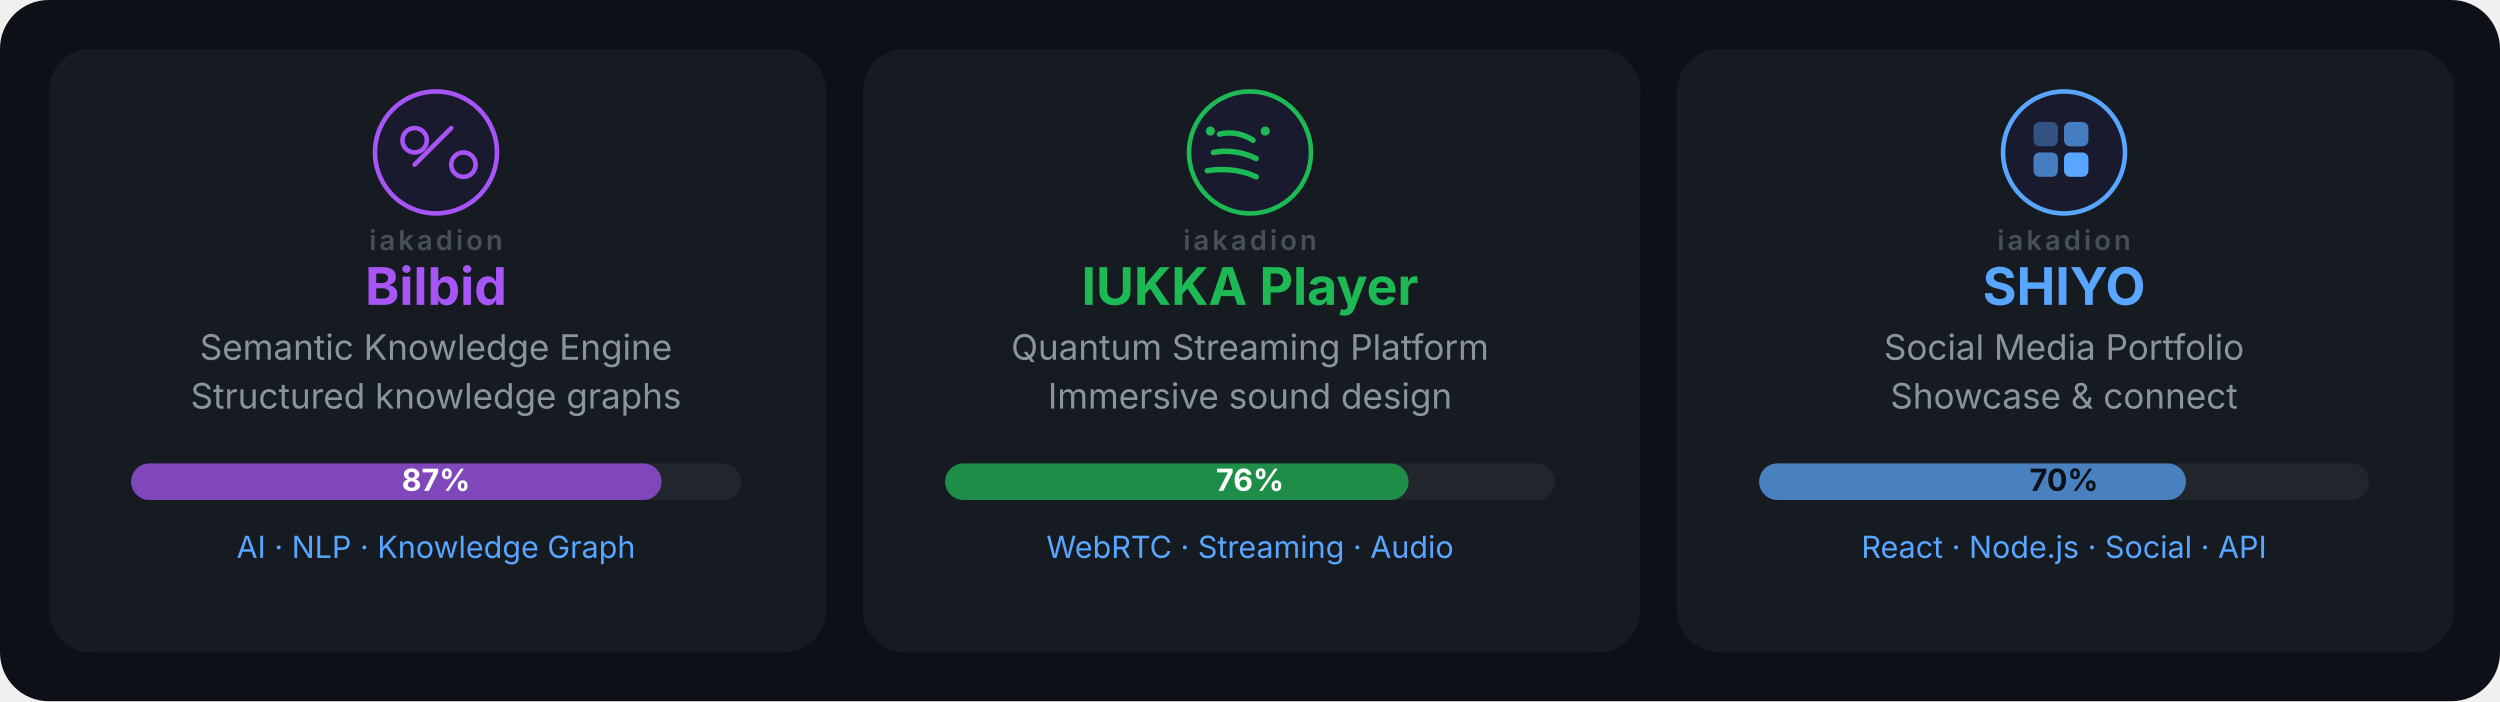
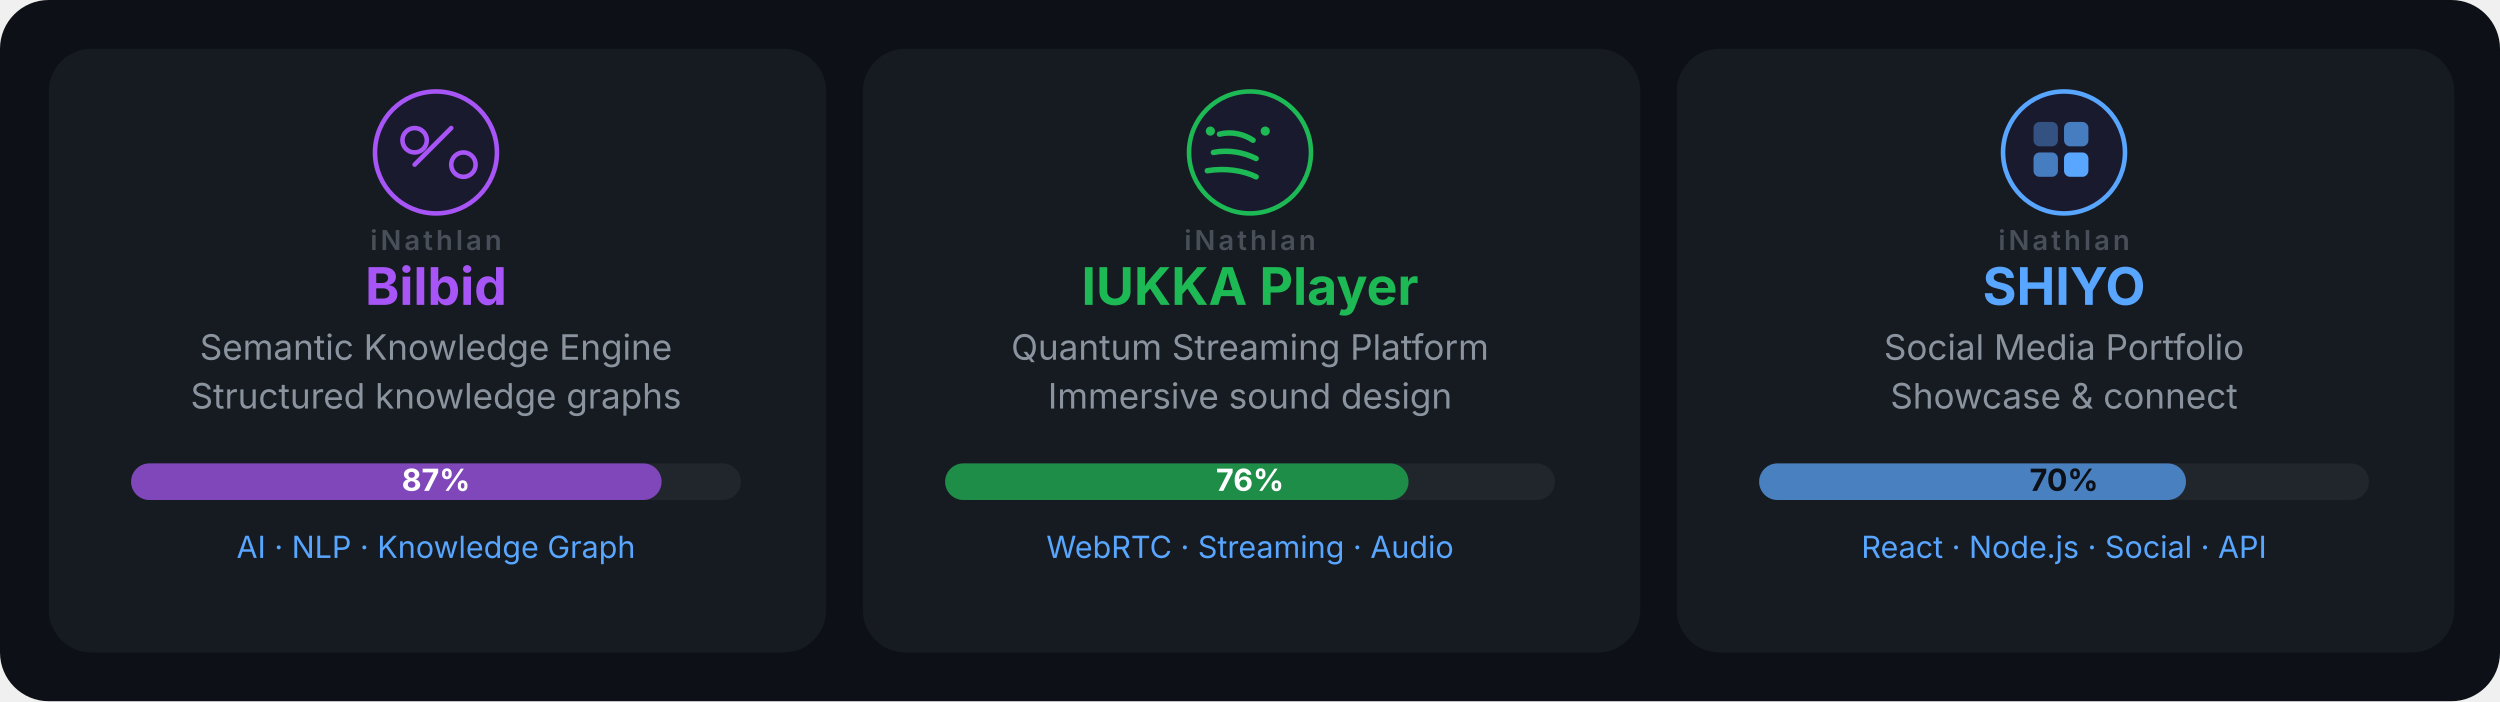
<svg xmlns="http://www.w3.org/2000/svg" width="820" height="230" viewBox="0 0 820 230">
  <style>
    text { font-family: 'Inter','Segoe UI',system-ui,sans-serif; }
    .pname { font-size: 17px; font-weight: 700; }
    .pdesc { font-size: 11.5px; fill: #8b949e; }
    .ptag { font-size: 10px; fill: #58a6ff; }
    .pct { font-size: 10px; font-weight: 700; }
    .porg { font-size: 9px; fill: #484f58; font-weight: 600; letter-spacing: 1px; }
  </style>
  <rect width="820" height="230" rx="16" fill="#0d1117" />
  <rect x="16" y="16" width="255" height="198" rx="14" fill="#161b22" />
  <circle cx="143" cy="50" r="20" fill="#1a1a2e" stroke="#a855f7" stroke-width="1.5" />
  <circle cx="136" cy="46" r="4" fill="none" stroke="#a855f7" stroke-width="1.5" />
  <path d="M148 42l-12 12" stroke="#a855f7" stroke-width="1.5" stroke-linecap="round" />
  <circle cx="152" cy="54" r="4" fill="none" stroke="#a855f7" stroke-width="1.5" />
-   <text x="143" y="82" text-anchor="middle" class="porg">iakadion</text>
+   <text x="143" y="82" text-anchor="middle" class="porg">iNathlan</text>
  <text x="143" y="100" text-anchor="middle" class="pname" fill="#a855f7">Bilbid</text>
  <text x="143" y="118" text-anchor="middle" class="pdesc">Semantic Knowledge Engine</text>
  <text x="143" y="134" text-anchor="middle" class="pdesc">Structured knowledge graphs</text>
  <rect x="43" y="152" width="200" height="12" rx="6" fill="#21262d" />
  <rect x="43" y="152" width="174" height="12" rx="6" fill="#a855f7" opacity="0.7" />
  <text x="143" y="161" text-anchor="middle" class="pct" fill="#fff">87%</text>
  <text x="143" y="183" text-anchor="middle" class="ptag">AI · NLP · Knowledge Graph</text>
  <rect x="283" y="16" width="255" height="198" rx="14" fill="#161b22" />
  <circle cx="410" cy="50" r="20" fill="#1a1a2e" stroke="#1DB954" stroke-width="1.5" />
  <path d="M400 44c4-1 8 0 11 2M398 50c5-1 10 0 14 2M396 56c6-1 12 0 16 2" fill="none" stroke="#1DB954" stroke-width="1.8" stroke-linecap="round" />
  <circle cx="397" cy="43" r="1.5" fill="#1DB954" />
  <circle cx="415" cy="43" r="1.5" fill="#1DB954" />
-   <text x="410" y="82" text-anchor="middle" class="porg">iakadion</text>
+   <text x="410" y="82" text-anchor="middle" class="porg">iNathlan</text>
  <text x="410" y="100" text-anchor="middle" class="pname" fill="#1DB954">IUKKA Player</text>
  <text x="410" y="118" text-anchor="middle" class="pdesc">Quantum Streaming Platform</text>
  <text x="410" y="134" text-anchor="middle" class="pdesc">Immersive sound design</text>
  <rect x="310" y="152" width="200" height="12" rx="6" fill="#21262d" />
  <rect x="310" y="152" width="152" height="12" rx="6" fill="#1DB954" opacity="0.7" />
  <text x="410" y="161" text-anchor="middle" class="pct" fill="#fff">76%</text>
  <text x="410" y="183" text-anchor="middle" class="ptag">WebRTC · Streaming · Audio</text>
  <rect x="550" y="16" width="255" height="198" rx="14" fill="#161b22" />
  <circle cx="677" cy="50" r="20" fill="#1a1a2e" stroke="#58a6ff" stroke-width="1.5" />
  <rect x="667" y="40" width="8" height="8" rx="2" fill="#58a6ff" opacity="0.4" />
  <rect x="677" y="40" width="8" height="8" rx="2" fill="#58a6ff" opacity="0.7" />
  <rect x="667" y="50" width="8" height="8" rx="2" fill="#58a6ff" opacity="0.7" />
  <rect x="677" y="50" width="8" height="8" rx="2" fill="#58a6ff" />
-   <text x="677" y="82" text-anchor="middle" class="porg">iakadion</text>
+   <text x="677" y="82" text-anchor="middle" class="porg">iNathlan</text>
  <text x="677" y="100" text-anchor="middle" class="pname" fill="#58a6ff">SHIYO</text>
  <text x="677" y="118" text-anchor="middle" class="pdesc">Social Media Portfolio</text>
  <text x="677" y="134" text-anchor="middle" class="pdesc">Showcase &amp; connect</text>
  <rect x="577" y="152" width="200" height="12" rx="6" fill="#21262d" />
  <rect x="577" y="152" width="140" height="12" rx="6" fill="#58a6ff" opacity="0.7" />
  <text x="677" y="161" text-anchor="middle" class="pct" fill="#0d1117">70%</text>
  <text x="677" y="183" text-anchor="middle" class="ptag">React · Node.js · Social · API</text>
</svg>
